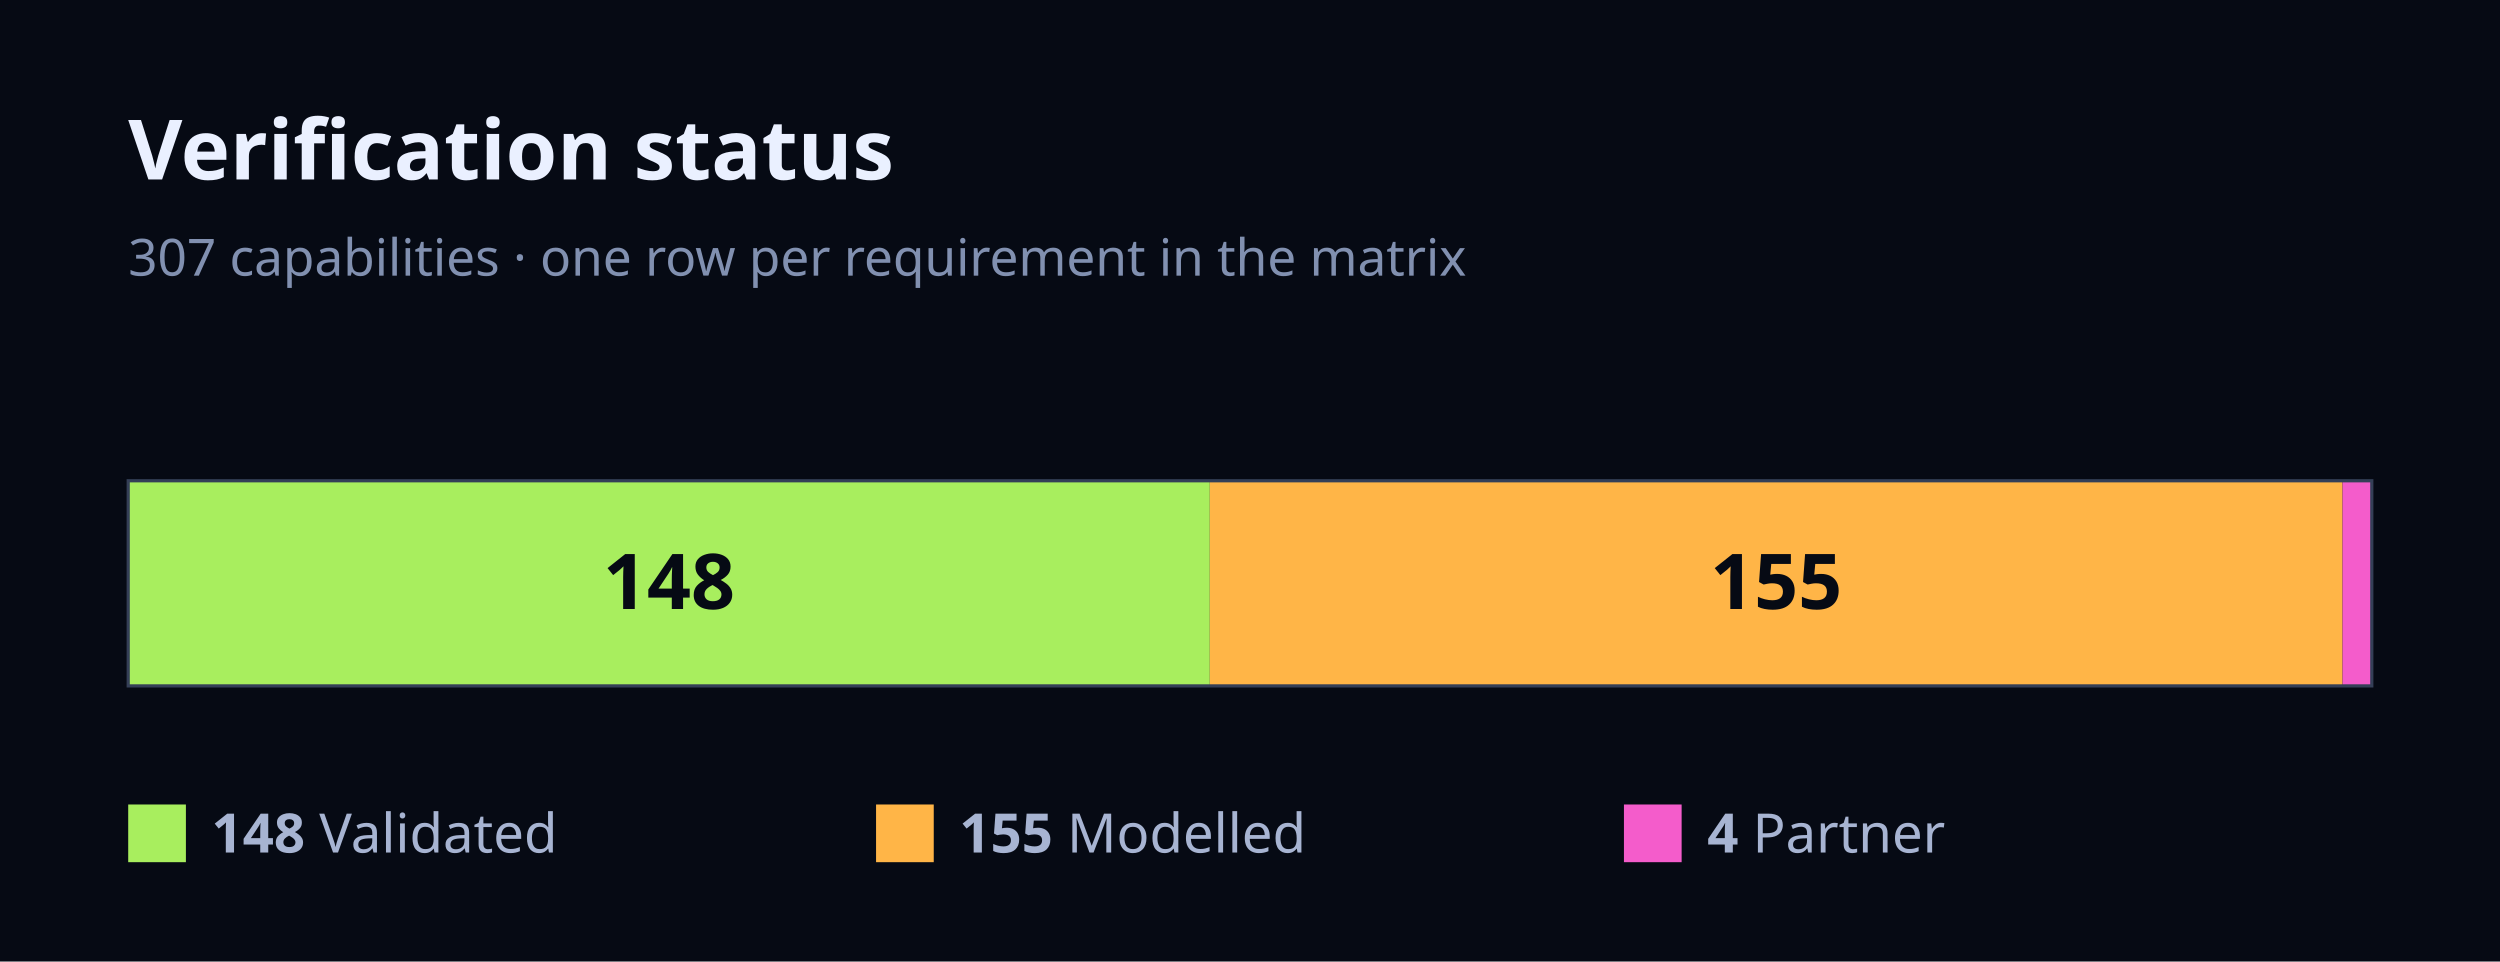
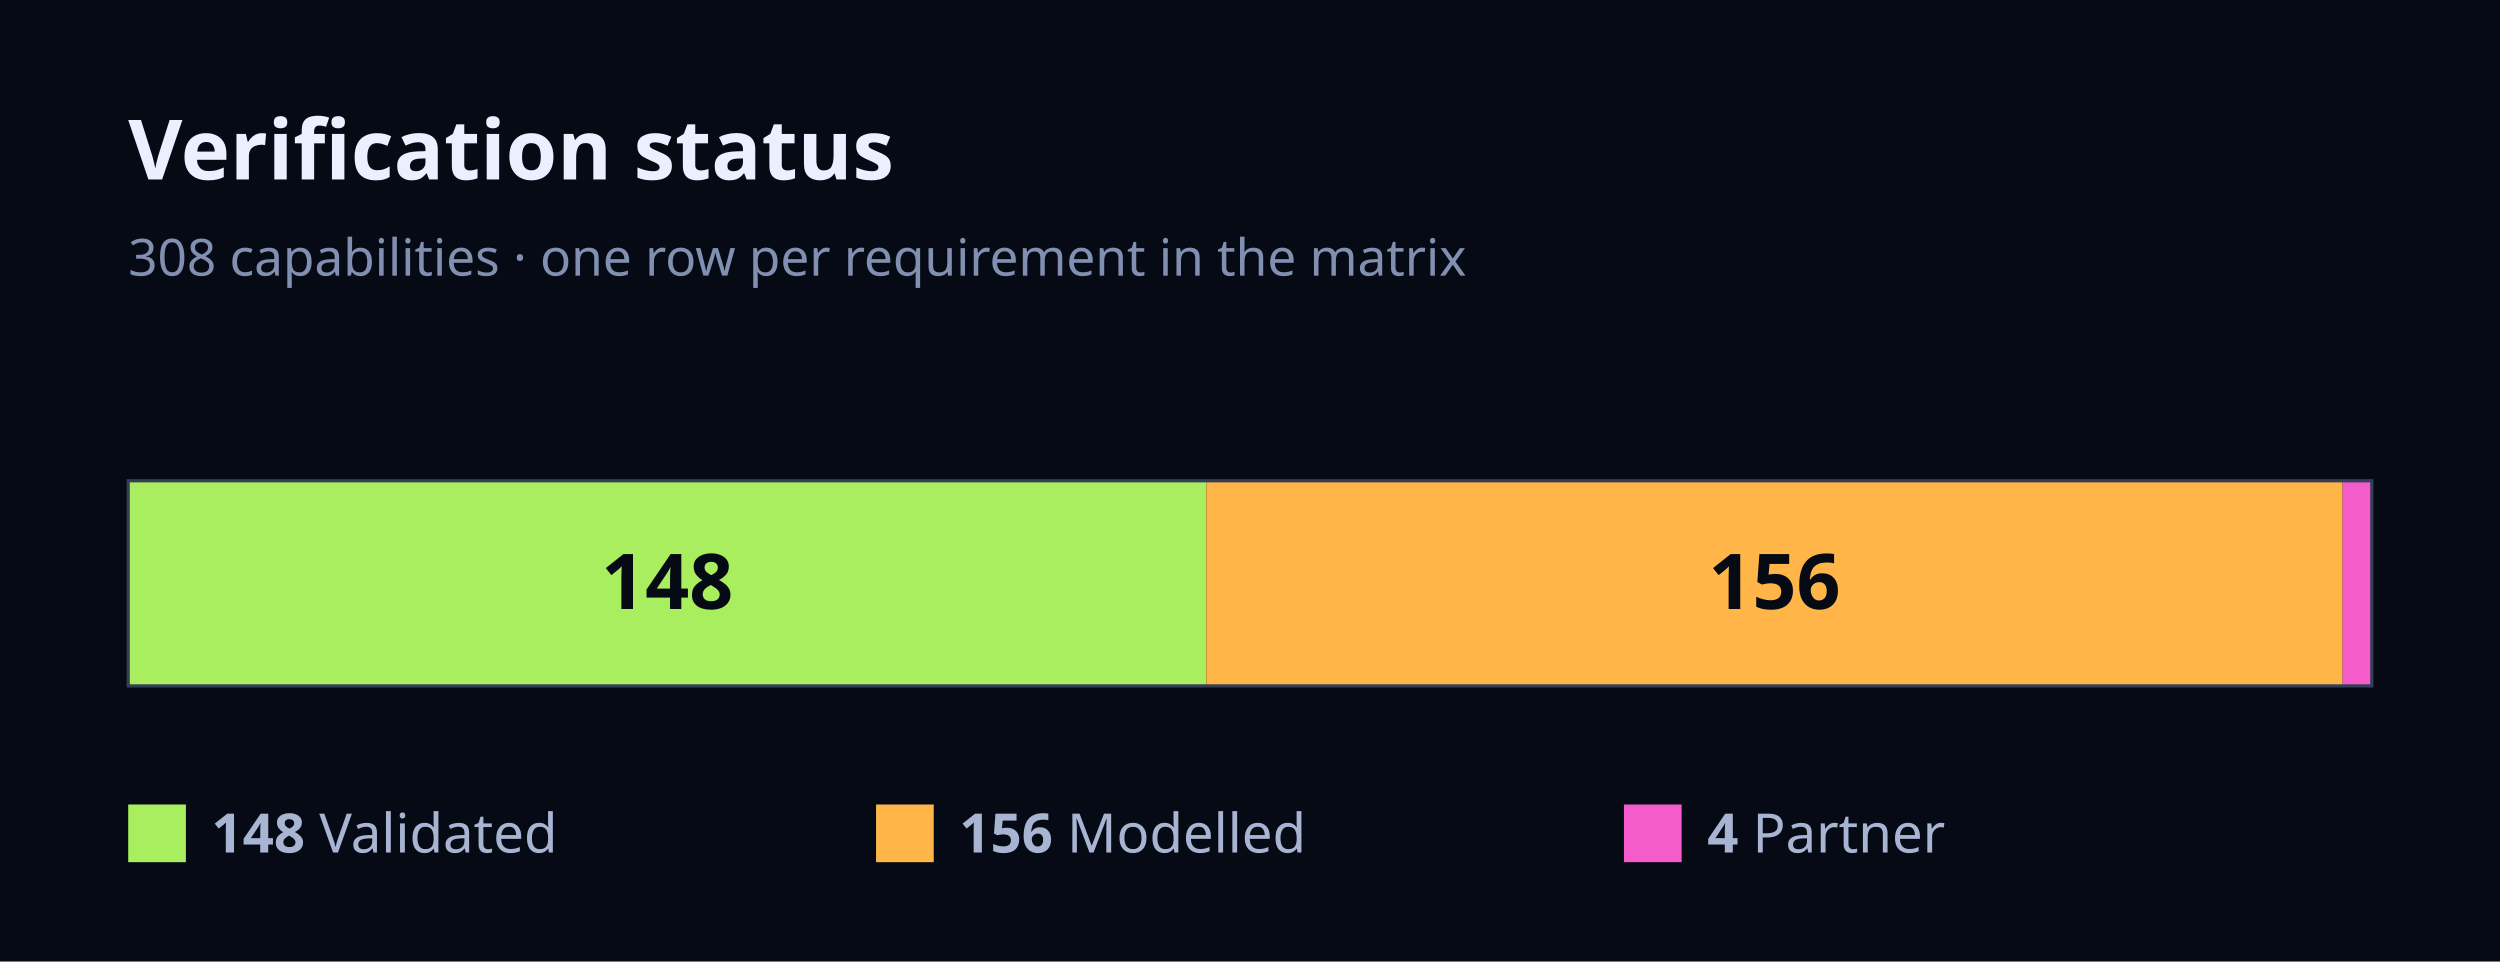
<svg xmlns="http://www.w3.org/2000/svg" width="780" height="300" viewBox="0 0 780 300" font-family="Geist, ui-sans-serif, system-ui, sans-serif">
  <rect x="0" y="0" width="780" height="300" fill="#060A14" />
  <text x="40" y="56" font-size="26" font-weight="700" fill="#EAF0FF">Verification status</text>
-   <text x="40" y="86" font-size="16" fill="#8190B0">307 capabilities · one row per requirement in the matrix</text>
-   <rect x="40" y="150" width="337.46" height="64" fill="#A8EE5E" />
-   <text x="208.73" y="190" font-size="24" font-weight="700" fill="#060A14" text-anchor="middle">148</text>
-   <rect x="377.46" y="150" width="353.42" height="64" fill="#FFB547" />
-   <text x="554.17" y="190" font-size="24" font-weight="700" fill="#060A14" text-anchor="middle">155</text>
-   <rect x="730.88" y="150" width="9.12" height="64" fill="#F45CCB" />
+   <text x="40" y="86" font-size="16" fill="#8190B0">308 capabilities · one row per requirement in the matrix</text>
+   <rect x="40" y="150" width="336.36" height="64" fill="#A8EE5E" />
+   <text x="208.18" y="190" font-size="24" font-weight="700" fill="#060A14" text-anchor="middle">148</text>
+   <rect x="376.36" y="150" width="354.55" height="64" fill="#FFB547" />
+   <text x="553.64" y="190" font-size="24" font-weight="700" fill="#060A14" text-anchor="middle">156</text>
+   <rect x="730.91" y="150" width="9.09" height="64" fill="#F45CCB" />
  <rect x="40" y="150" width="700" height="64" fill="none" stroke="#343F57" stroke-width="1" />
  <rect x="40" y="251" width="18" height="18" fill="#A8EE5E" />
  <text x="66" y="266" font-size="17" fill="#A7B4D2">
    <tspan font-weight="700">148</tspan> Validated</text>
  <rect x="273.33" y="251" width="18" height="18" fill="#FFB547" />
  <text x="299.33" y="266" font-size="17" fill="#A7B4D2">
-     <tspan font-weight="700">155</tspan> Modelled</text>
+     <tspan font-weight="700">156</tspan> Modelled</text>
  <rect x="506.67" y="251" width="18" height="18" fill="#F45CCB" />
  <text x="532.67" y="266" font-size="17" fill="#A7B4D2">
    <tspan font-weight="700">4</tspan> Partner</text>
</svg>
